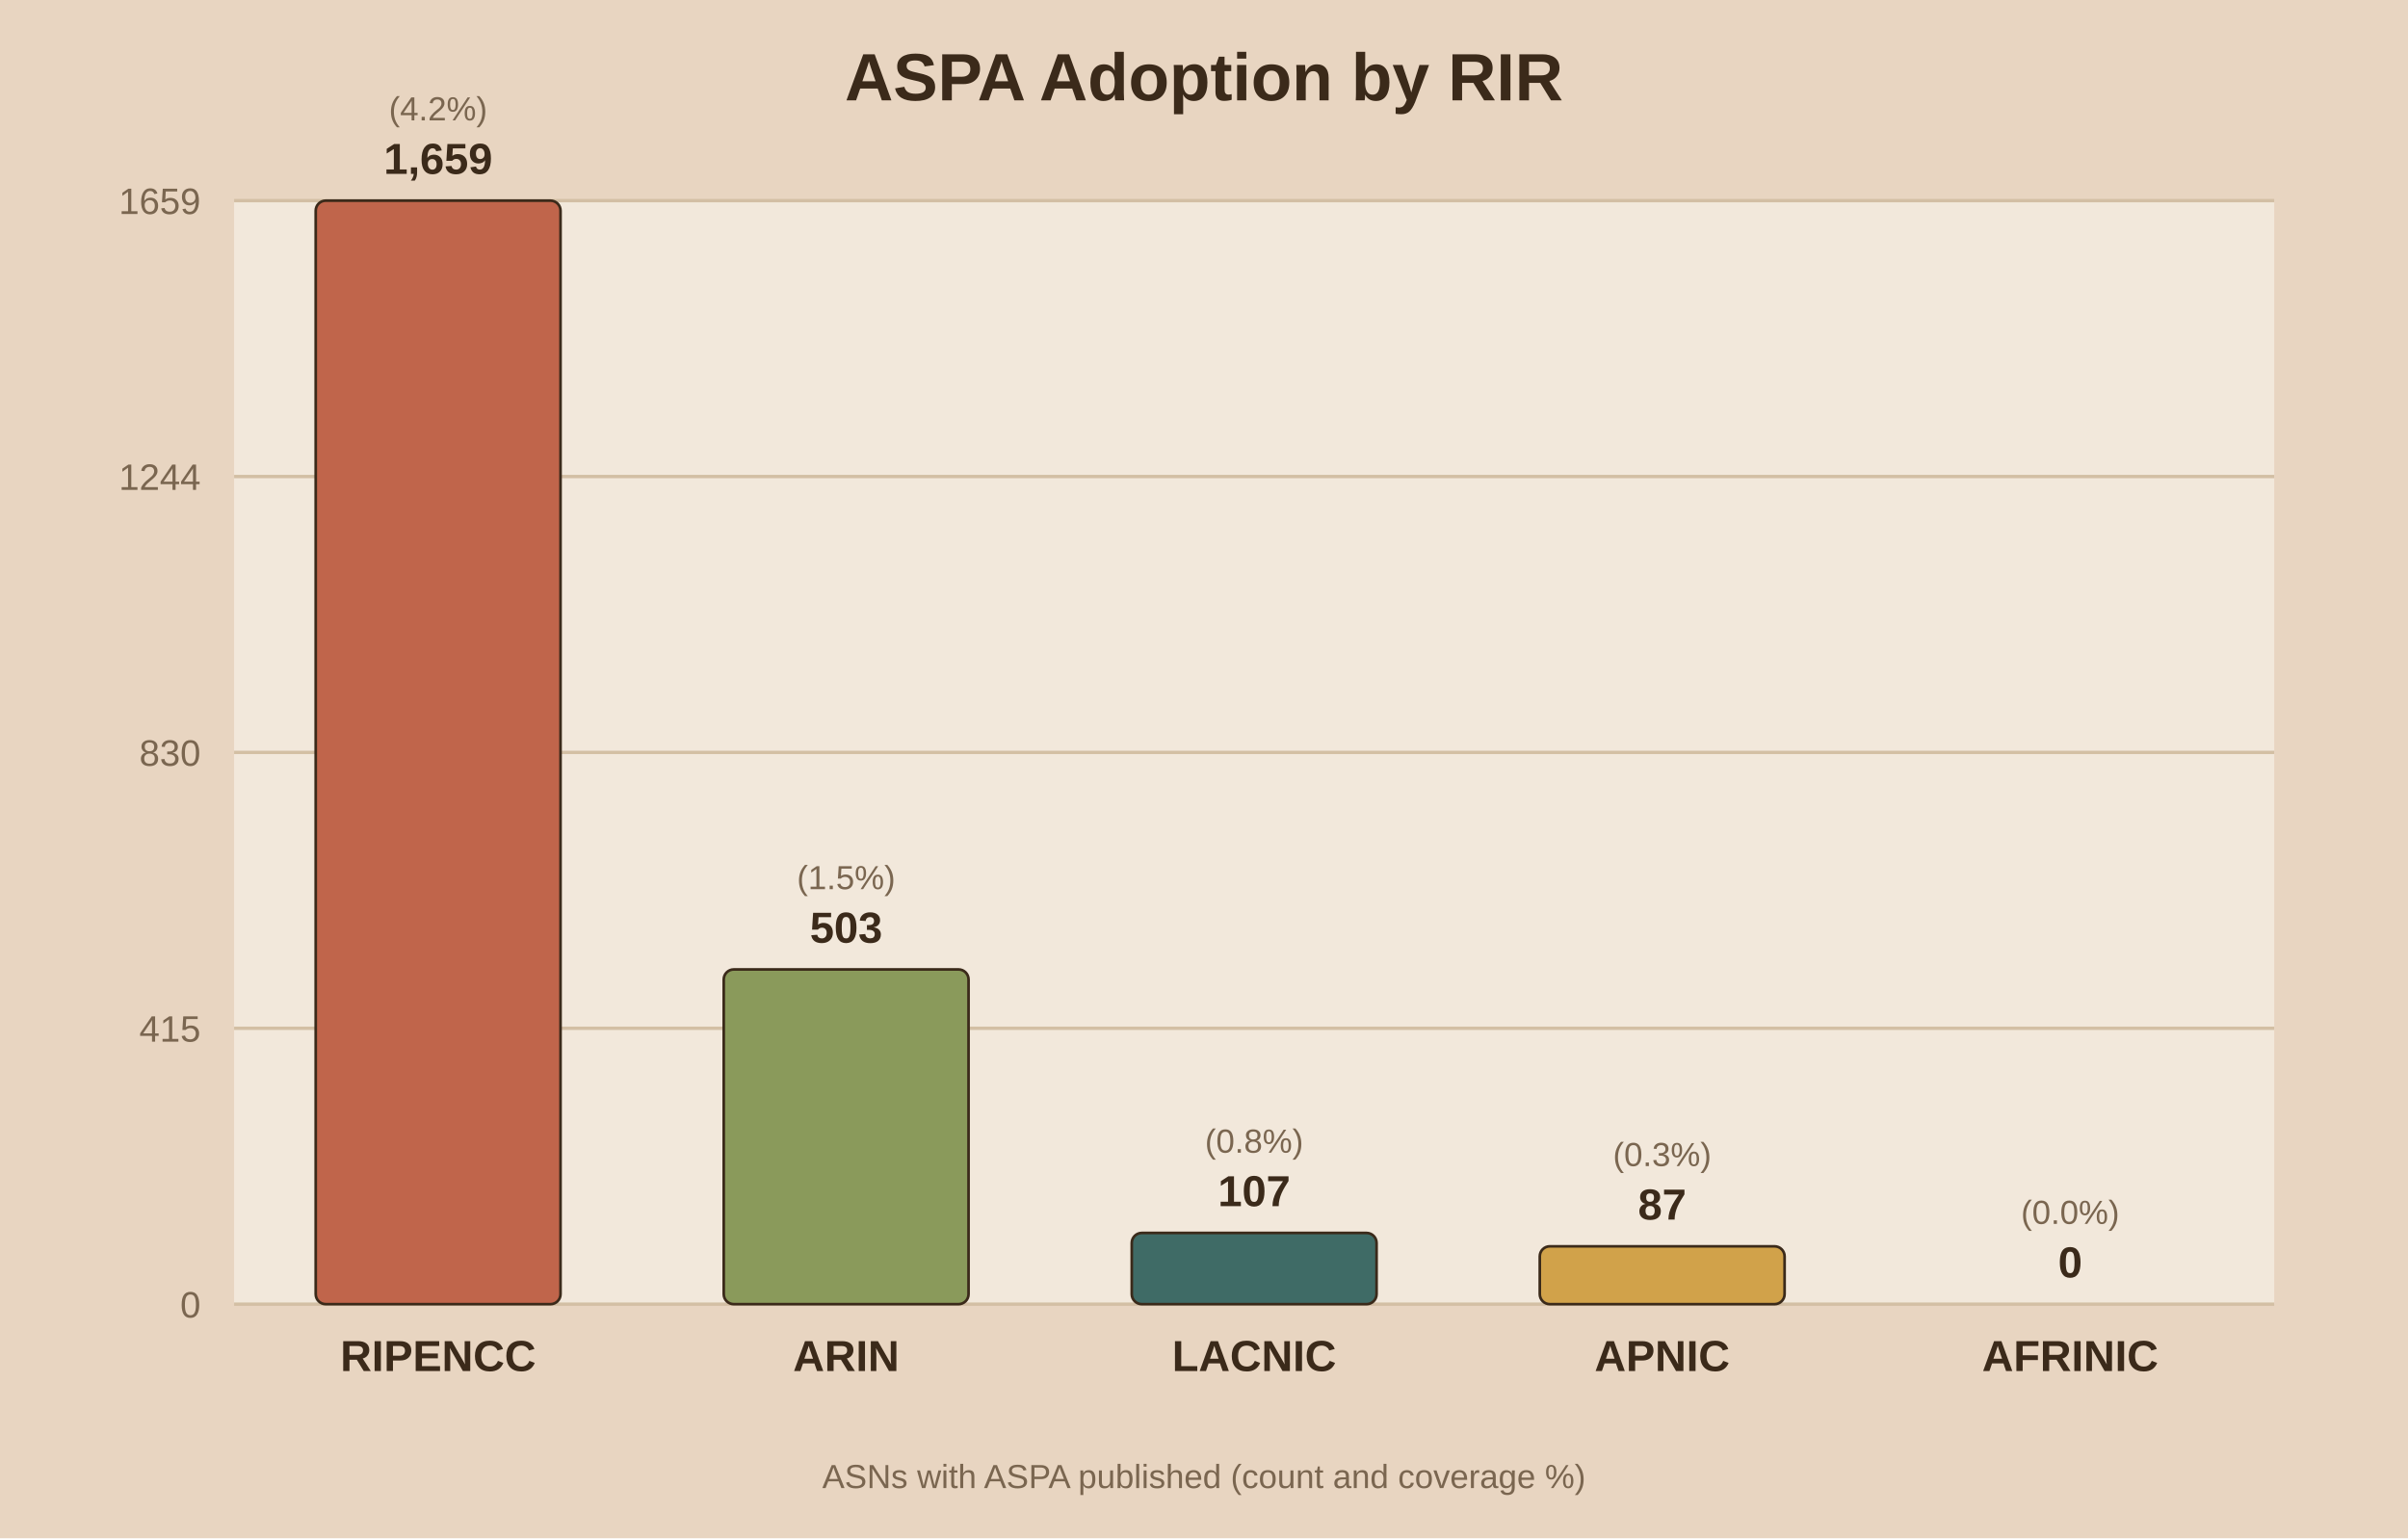
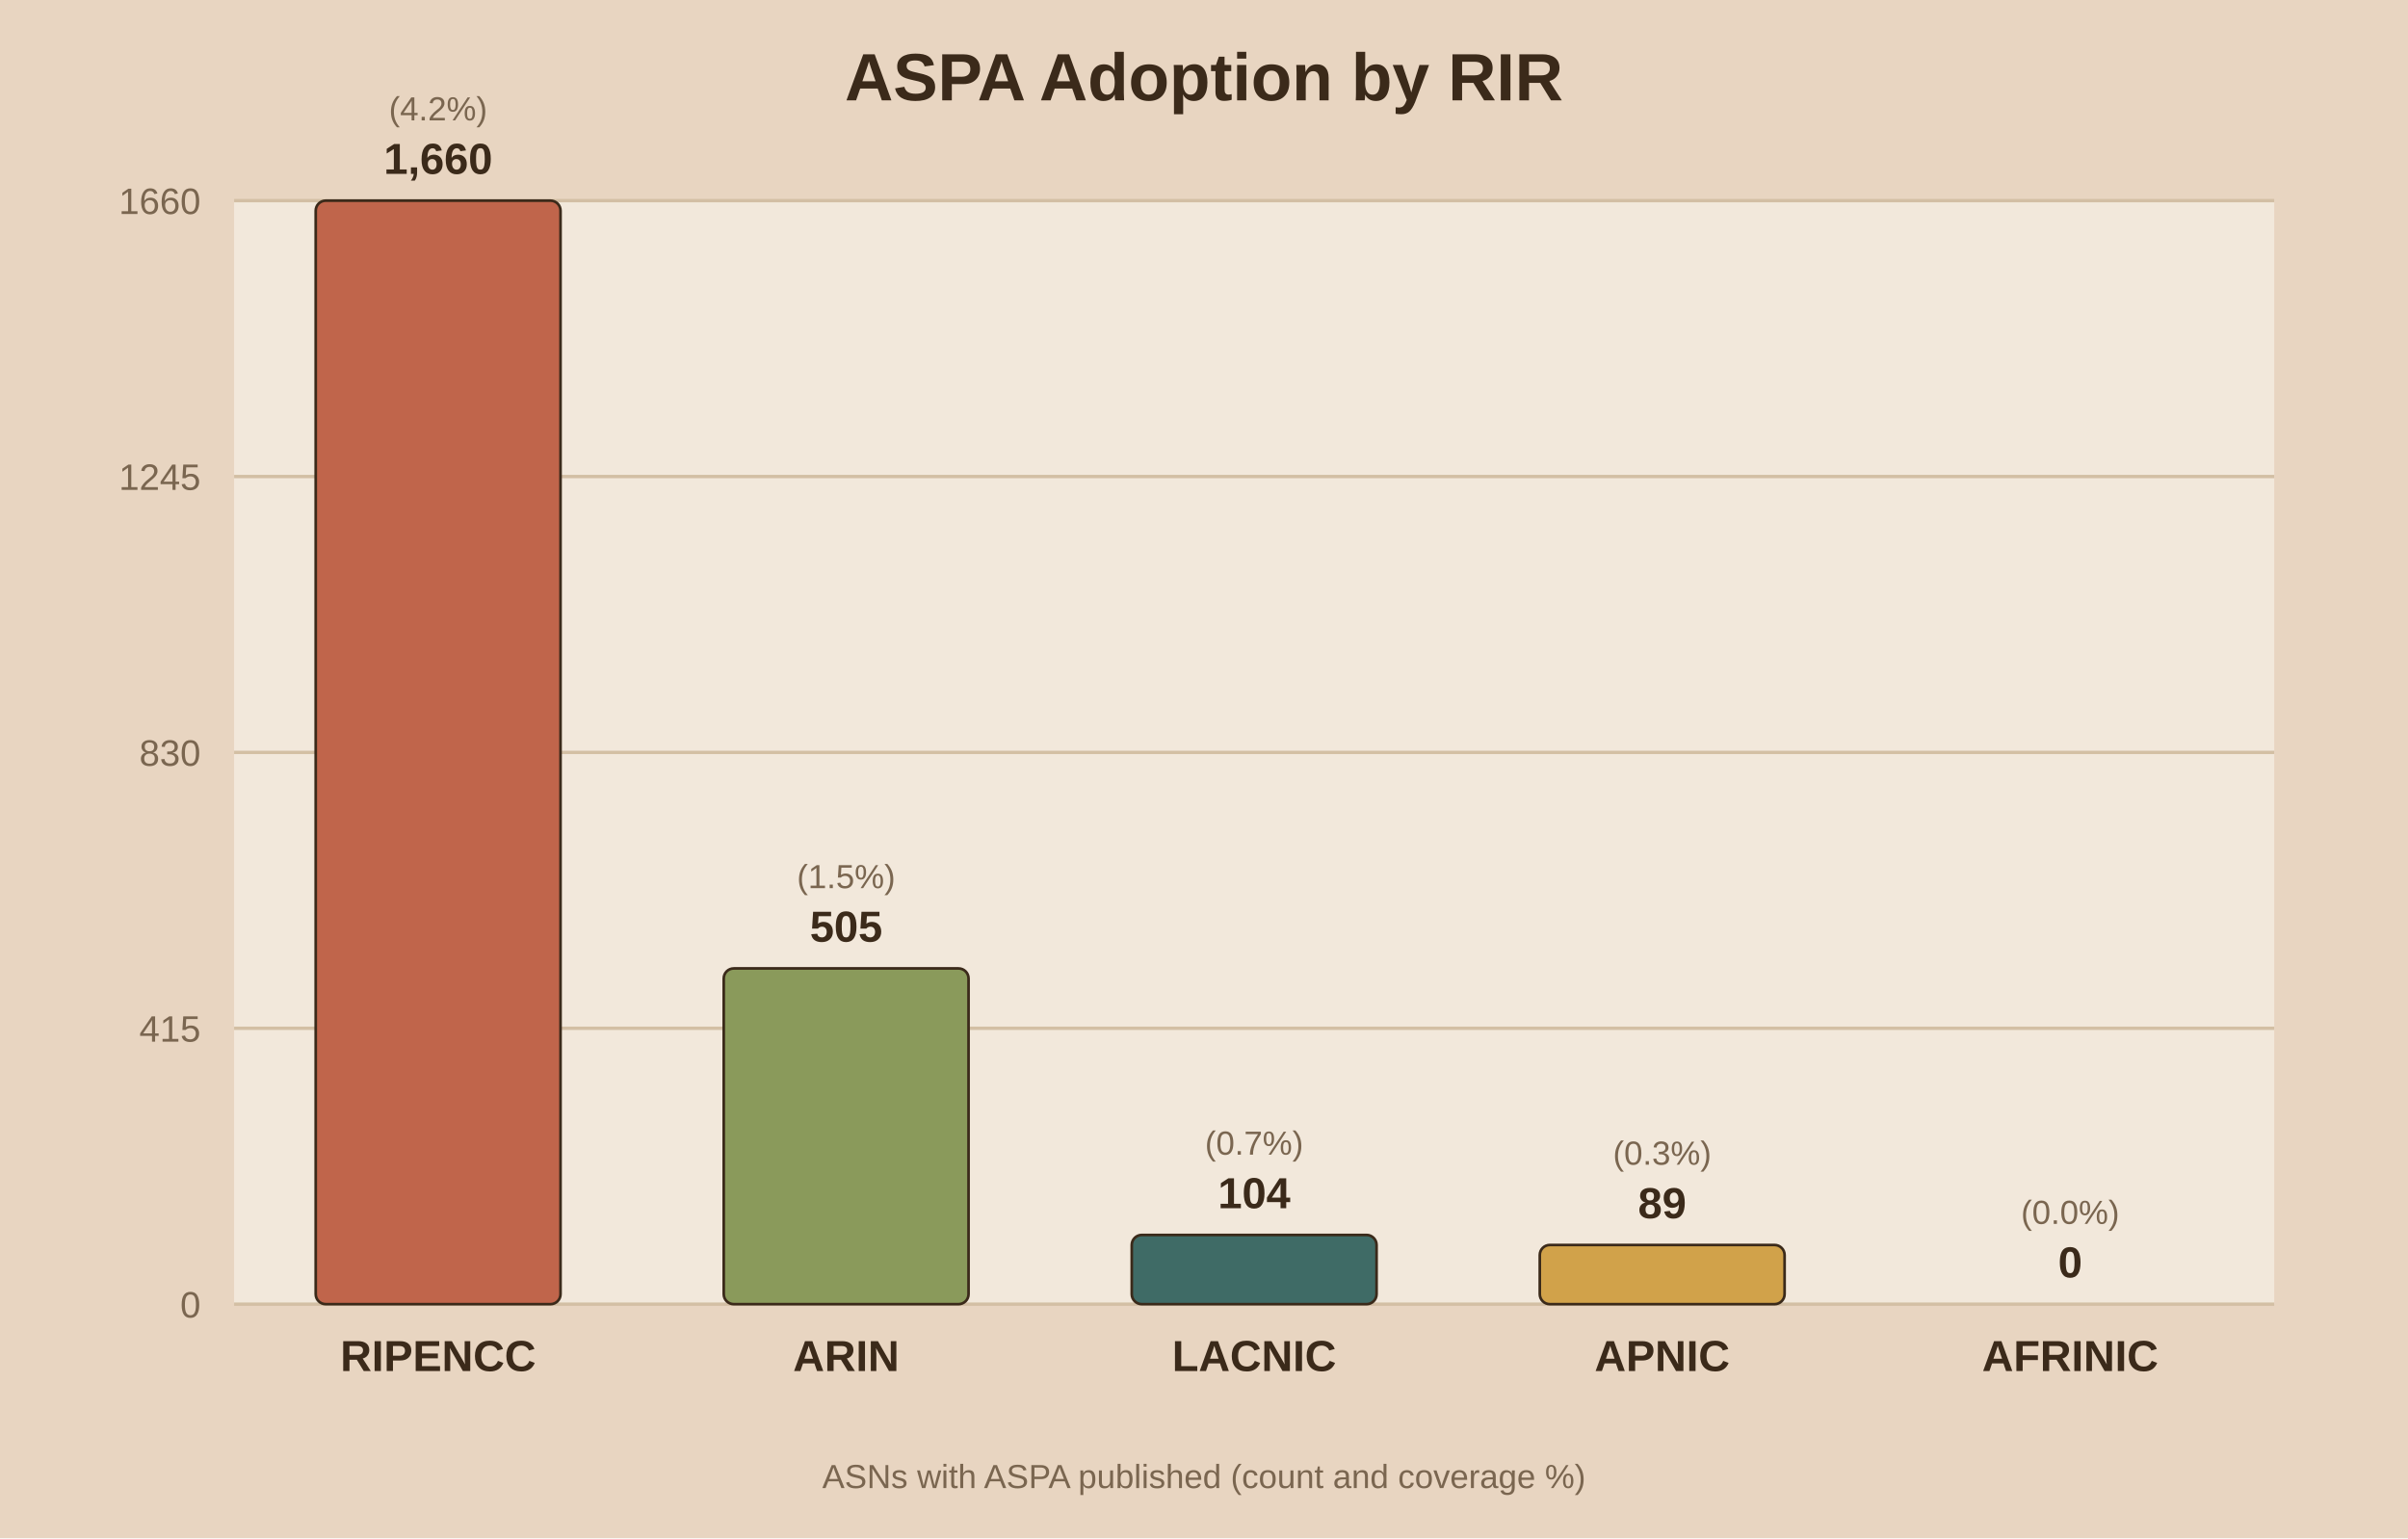
<svg xmlns="http://www.w3.org/2000/svg" viewBox="0 0 720 460">
  <rect width="720" height="460" fill="#e8d5c1" />
  <rect x="70" y="60" width="610" height="330" fill="#f2e8db" />
  <text x="360.0" y="30" text-anchor="middle" font-family="Arial" font-size="20" font-weight="bold" fill="#3b2a1a">ASPA Adoption by RIR</text>
  <line x1="70" y1="390.0" x2="680" y2="390.0" stroke="#d3bfa4" stroke-width="1" />
  <text x="60" y="394.0" text-anchor="end" font-family="Arial" font-size="11" fill="#7a6650">0</text>
  <line x1="70" y1="307.5" x2="680" y2="307.5" stroke="#d3bfa4" stroke-width="1" />
  <text x="60" y="311.5" text-anchor="end" font-family="Arial" font-size="11" fill="#7a6650">415</text>
  <line x1="70" y1="225.0" x2="680" y2="225.0" stroke="#d3bfa4" stroke-width="1" />
  <text x="60" y="229.0" text-anchor="end" font-family="Arial" font-size="11" fill="#7a6650">830</text>
  <line x1="70" y1="142.5" x2="680" y2="142.5" stroke="#d3bfa4" stroke-width="1" />
-   <text x="60" y="146.5" text-anchor="end" font-family="Arial" font-size="11" fill="#7a6650">1244</text>
+   <text x="60" y="146.5" text-anchor="end" font-family="Arial" font-size="11" fill="#7a6650">1245</text>
  <line x1="70" y1="60.0" x2="680" y2="60.0" stroke="#d3bfa4" stroke-width="1" />
-   <text x="60" y="64.0" text-anchor="end" font-family="Arial" font-size="11" fill="#7a6650">1659</text>
+   <text x="60" y="64.0" text-anchor="end" font-family="Arial" font-size="11" fill="#7a6650">1660</text>
  <rect x="94.4" y="60.0" width="73.2" height="330.0" fill="#c0654b" stroke="#3b2a1a" stroke-width="0.8" rx="3" />
-   <text x="131.0" y="52.0" text-anchor="middle" font-family="Arial" font-size="13" font-weight="bold" fill="#3b2a1a">1,659</text>
+   <text x="131.0" y="52.0" text-anchor="middle" font-family="Arial" font-size="13" font-weight="bold" fill="#3b2a1a">1,660</text>
  <text x="131.0" y="36.0" text-anchor="middle" font-family="Arial" font-size="10" fill="#7a6650">(4.2%)</text>
  <text x="131.0" y="410.0" text-anchor="middle" font-family="Arial" font-size="13" font-weight="bold" fill="#3b2a1a">RIPENCC</text>
-   <rect x="216.4" y="289.9" width="73.2" height="100.1" fill="#8a9a5b" stroke="#3b2a1a" stroke-width="0.8" rx="3" />
-   <text x="253.0" y="281.9" text-anchor="middle" font-family="Arial" font-size="13" font-weight="bold" fill="#3b2a1a">503</text>
-   <text x="253.0" y="265.9" text-anchor="middle" font-family="Arial" font-size="10" fill="#7a6650">(1.5%)</text>
+   <rect x="216.4" y="289.6" width="73.2" height="100.4" fill="#8a9a5b" stroke="#3b2a1a" stroke-width="0.8" rx="3" />
+   <text x="253.0" y="281.6" text-anchor="middle" font-family="Arial" font-size="13" font-weight="bold" fill="#3b2a1a">505</text>
+   <text x="253.0" y="265.6" text-anchor="middle" font-family="Arial" font-size="10" fill="#7a6650">(1.5%)</text>
  <text x="253.0" y="410.0" text-anchor="middle" font-family="Arial" font-size="13" font-weight="bold" fill="#3b2a1a">ARIN</text>
-   <rect x="338.4" y="368.7" width="73.2" height="21.3" fill="#3f6b66" stroke="#3b2a1a" stroke-width="0.8" rx="3" />
-   <text x="375.0" y="360.7" text-anchor="middle" font-family="Arial" font-size="13" font-weight="bold" fill="#3b2a1a">107</text>
-   <text x="375.0" y="344.7" text-anchor="middle" font-family="Arial" font-size="10" fill="#7a6650">(0.8%)</text>
+   <rect x="338.4" y="369.3" width="73.2" height="20.7" fill="#3f6b66" stroke="#3b2a1a" stroke-width="0.8" rx="3" />
+   <text x="375.0" y="361.3" text-anchor="middle" font-family="Arial" font-size="13" font-weight="bold" fill="#3b2a1a">104</text>
+   <text x="375.0" y="345.3" text-anchor="middle" font-family="Arial" font-size="10" fill="#7a6650">(0.7%)</text>
  <text x="375.0" y="410.0" text-anchor="middle" font-family="Arial" font-size="13" font-weight="bold" fill="#3b2a1a">LACNIC</text>
-   <rect x="460.4" y="372.7" width="73.2" height="17.3" fill="#d1a24a" stroke="#3b2a1a" stroke-width="0.8" rx="3" />
-   <text x="497.0" y="364.7" text-anchor="middle" font-family="Arial" font-size="13" font-weight="bold" fill="#3b2a1a">87</text>
-   <text x="497.0" y="348.7" text-anchor="middle" font-family="Arial" font-size="10" fill="#7a6650">(0.3%)</text>
+   <rect x="460.4" y="372.3" width="73.2" height="17.7" fill="#d1a24a" stroke="#3b2a1a" stroke-width="0.8" rx="3" />
+   <text x="497.0" y="364.3" text-anchor="middle" font-family="Arial" font-size="13" font-weight="bold" fill="#3b2a1a">89</text>
+   <text x="497.0" y="348.3" text-anchor="middle" font-family="Arial" font-size="10" fill="#7a6650">(0.3%)</text>
  <text x="497.0" y="410.0" text-anchor="middle" font-family="Arial" font-size="13" font-weight="bold" fill="#3b2a1a">APNIC</text>
  <rect x="582.4" y="390.0" width="73.2" height="0.0" fill="#7d5a6a" stroke="#3b2a1a" stroke-width="0.8" rx="3" />
  <text x="619.0" y="382.0" text-anchor="middle" font-family="Arial" font-size="13" font-weight="bold" fill="#3b2a1a">0</text>
  <text x="619.0" y="366.0" text-anchor="middle" font-family="Arial" font-size="10" fill="#7a6650">(0.0%)</text>
  <text x="619.0" y="410.0" text-anchor="middle" font-family="Arial" font-size="13" font-weight="bold" fill="#3b2a1a">AFRINIC</text>
  <text x="360.0" y="445" text-anchor="middle" font-family="Arial" font-size="10" fill="#7a6650">ASNs with ASPA published (count and coverage %)</text>
</svg>
